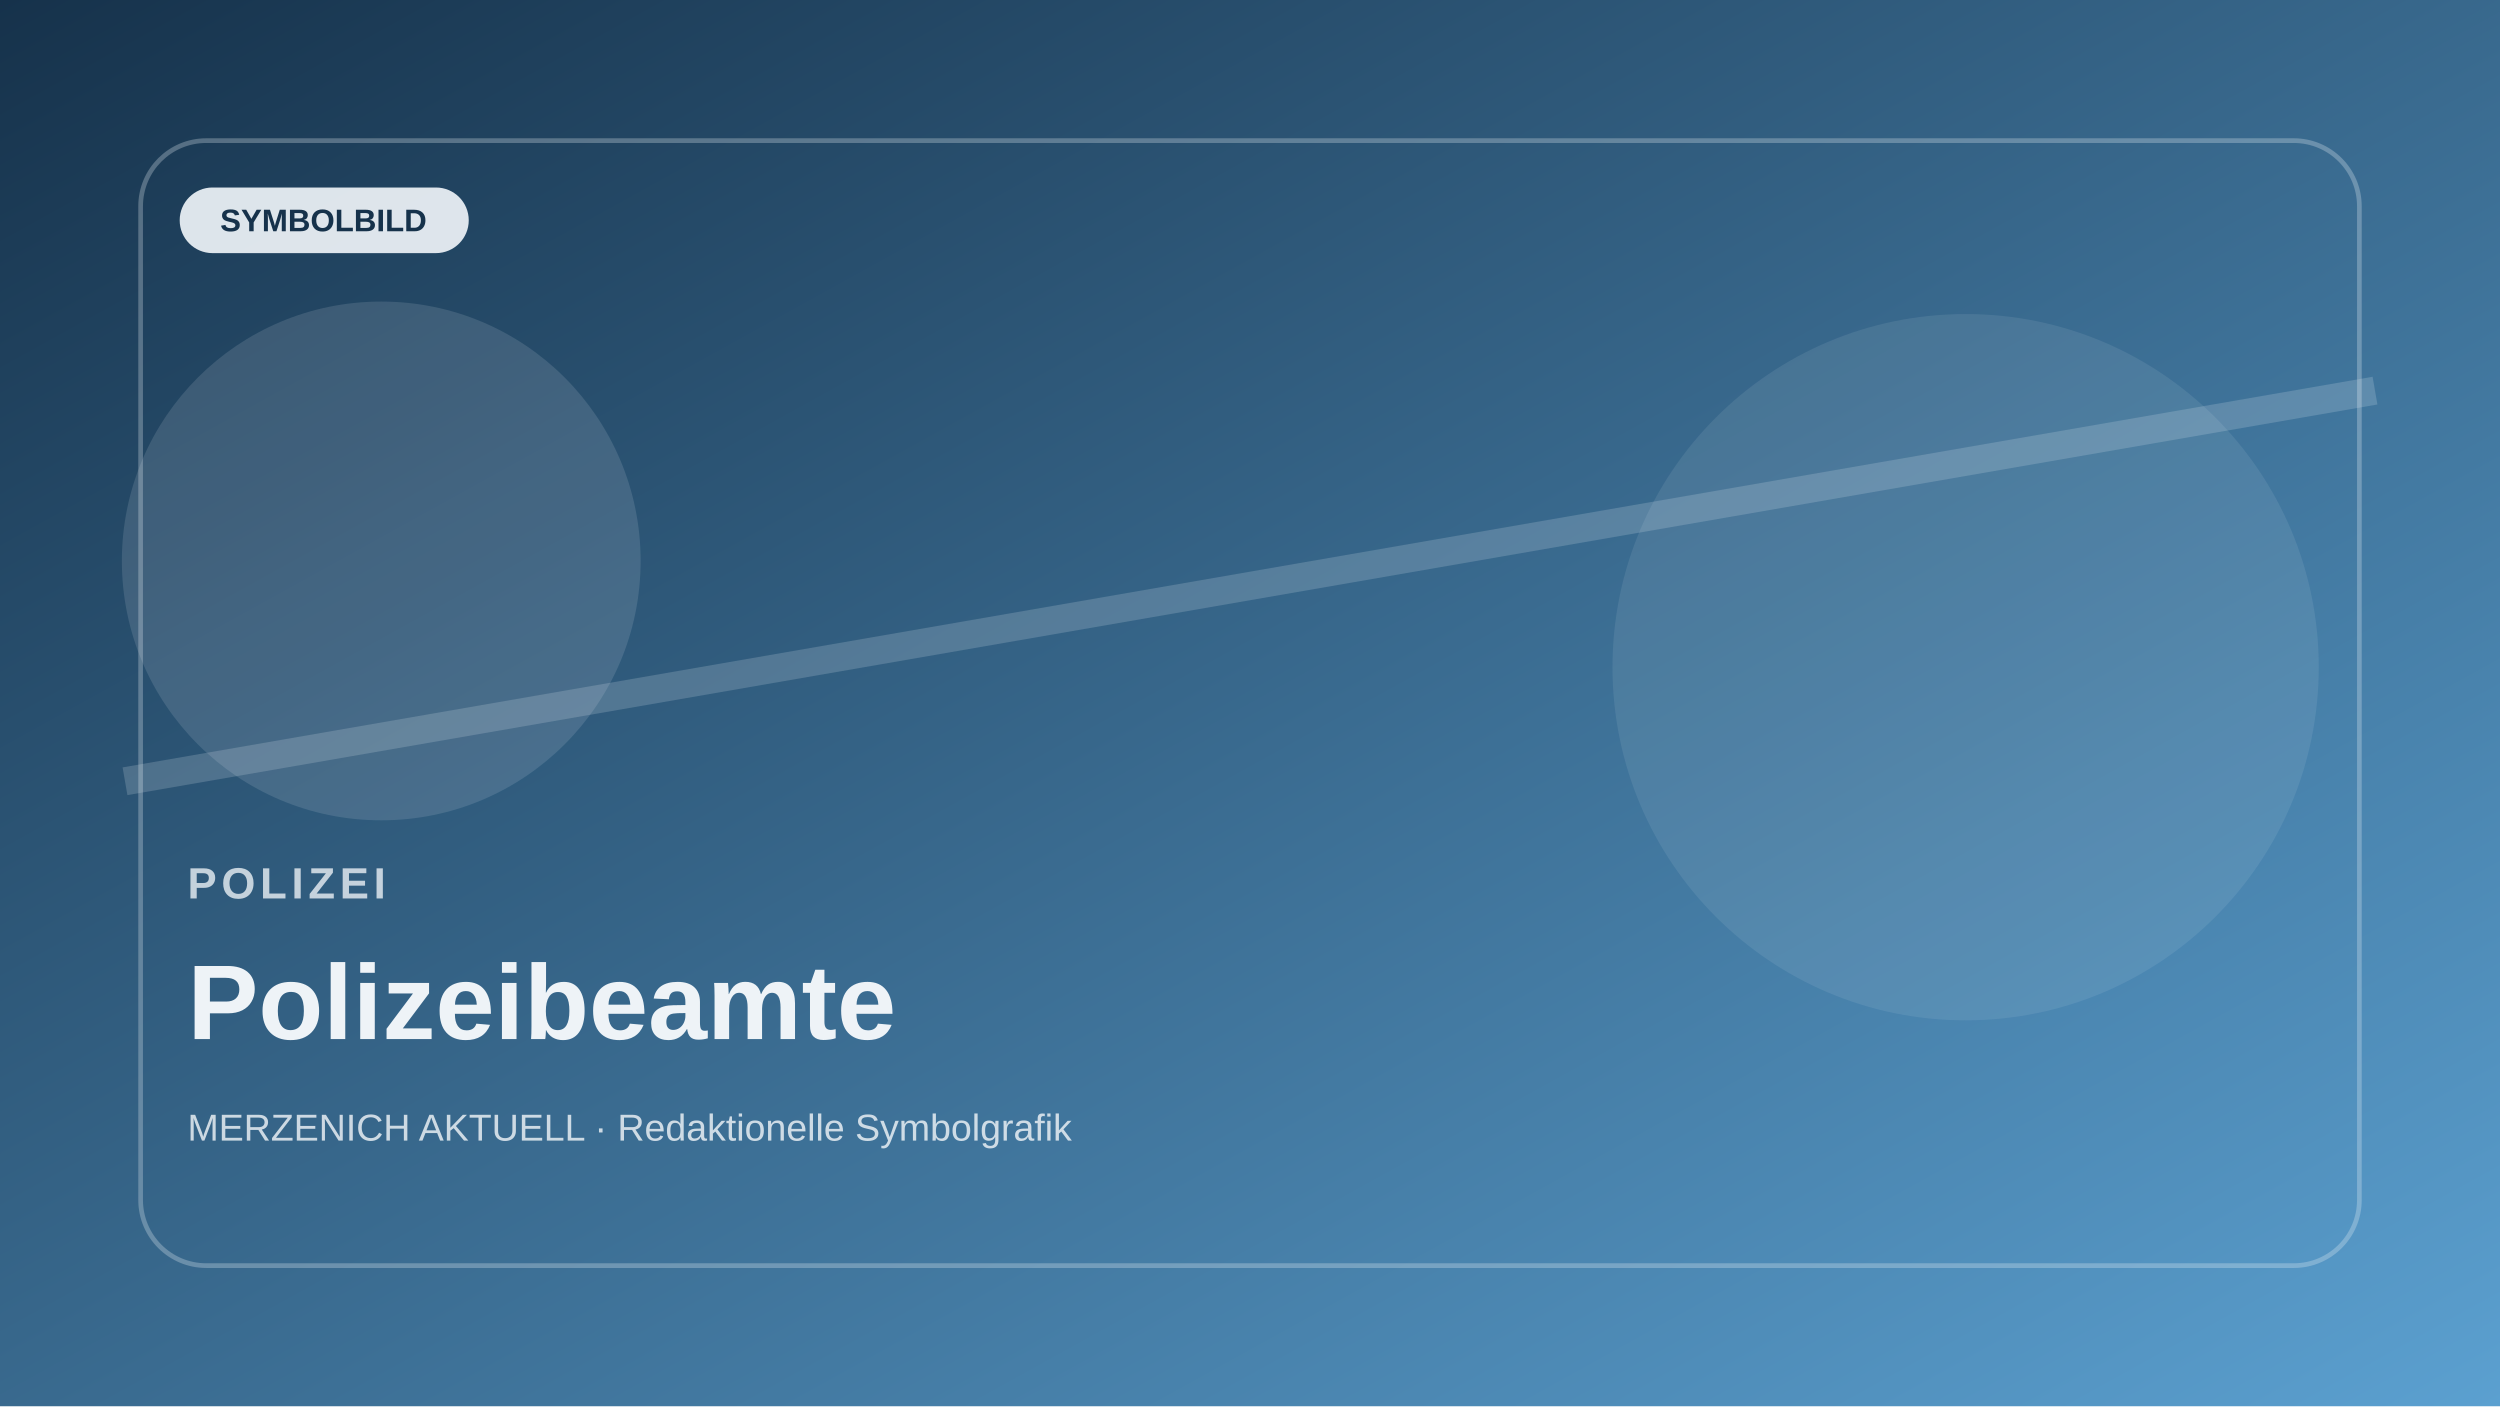
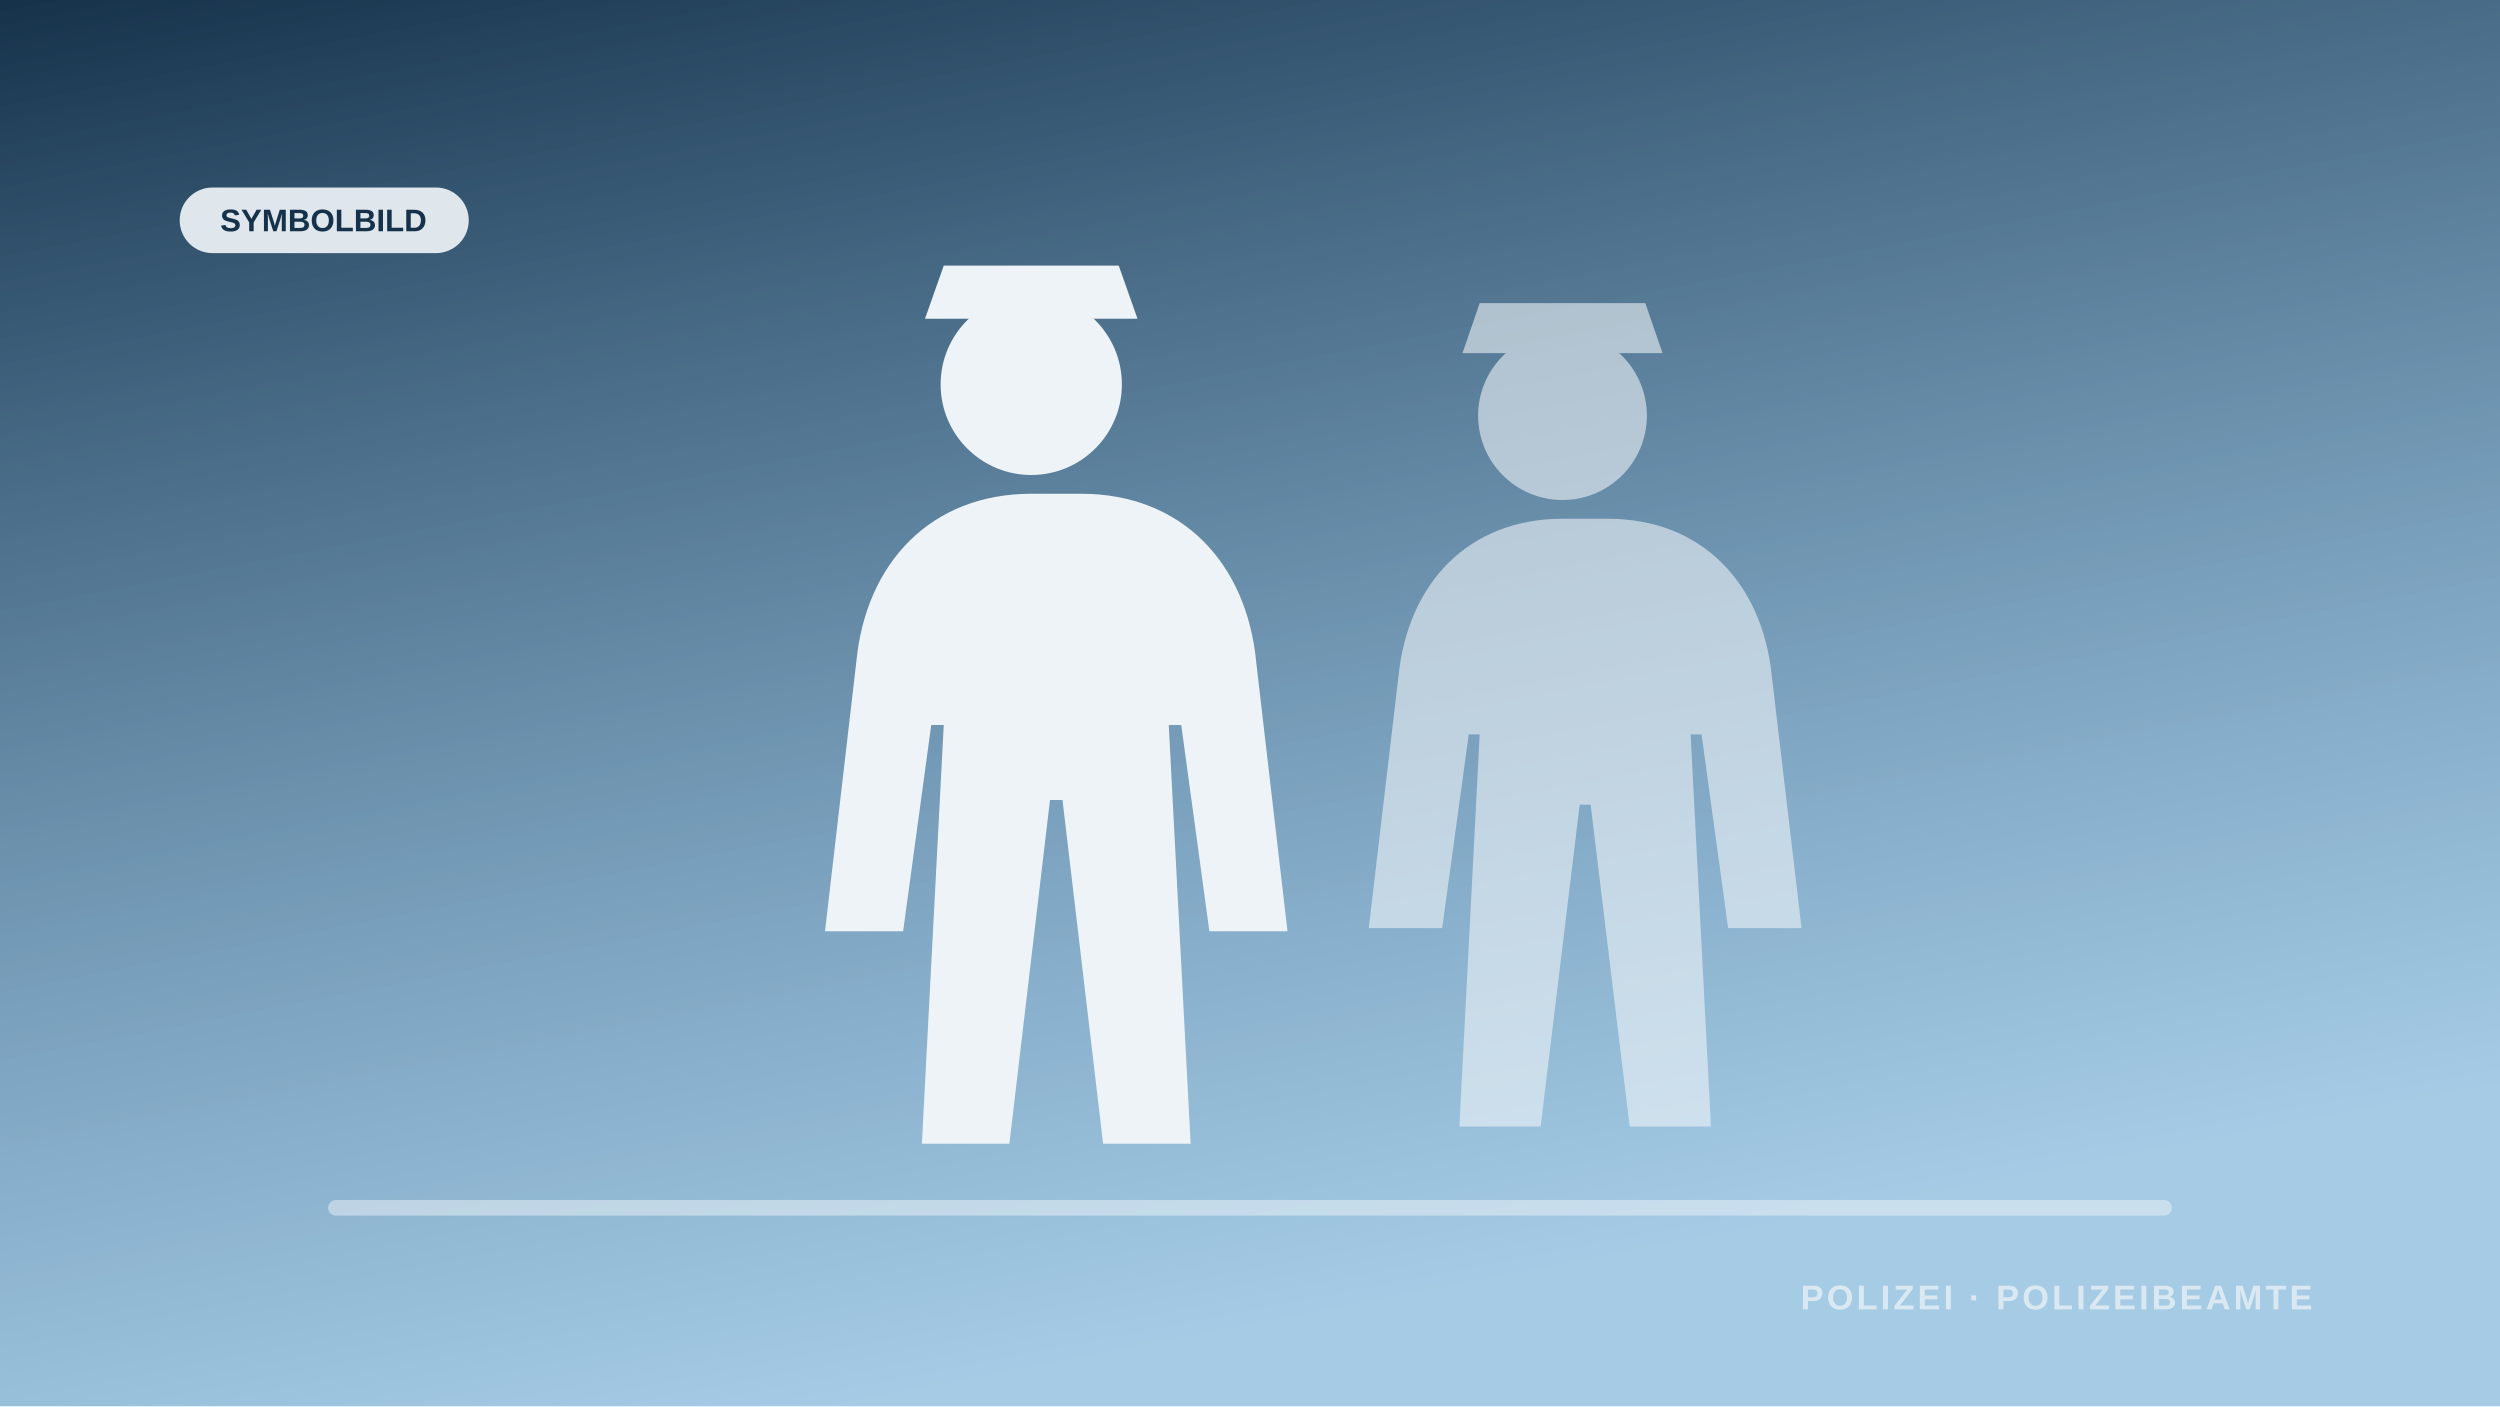
<svg xmlns="http://www.w3.org/2000/svg" viewBox="0 0 1600 900" width="1600" height="900" role="img" aria-labelledby="t d">
  <defs>
-     <linearGradient id="g" x1="0" y1="0" x2="1" y2="1">
+     <linearGradient id="g" x1="0" y1="0" x2=".35" y2="1">
      <stop stop-color="#16324b" />
-       <stop offset="1" stop-color="#5ba0d0" />
+       <stop offset="1" stop-color="#5ba0d0" stop-opacity=".55" />
    </linearGradient>
  </defs>
  <rect width="1600" height="900" fill="url(#g)" />
-   <circle cx="244" cy="359" r="166" fill="#eef3f7" opacity=".13" />
-   <circle cx="1258" cy="427" r="226" fill="#eef3f7" opacity=".09" />
-   <path d="M80 500 L1520 250" fill="none" stroke="#eef3f7" stroke-width="18" opacity=".18" />
-   <rect x="90" y="90" width="1420" height="720" rx="42" fill="none" stroke="#eef3f7" stroke-width="3" opacity=".28" />
+   <g transform="translate(0,-24)">
+     <g fill="#eef3f7">
+       <circle cx="660" cy="270" r="58" />
+       <path d="M660 340 c-64 0 -106 44 -112 108l-20 172h50l18-132h8l-14 268h56l26-220h8l26 220h56l-14-268h8l18 132h50l-20-172c-6-64-48-108-112-108z" />
+       <path d="M592 228 h136 l-12-34 h-112z" />
+     </g>
+     <g fill="#eef3f7" opacity=".6">
+       <circle cx="1000" cy="290" r="54" />
+       <path d="M1000 356 c-60 0 -99 41 -105 101l-19 161h47l17-124h7l-13 251h52l25-206h7l25 206h52l-13-251h7l17 124h47l-19-161c-6-60-45-101-105-101z" />
+       <path d="M936 250 h128 l-11-32 h-106z" />
+     </g>
+     <rect x="210" y="792" width="1180" height="10" rx="5" fill="#eef3f7" opacity=".5" />
+   </g>
  <rect x="115" y="120" width="185" height="42" rx="21" fill="#eef3f7" opacity=".92" />
  <text x="207" y="148" text-anchor="middle" font-family="Arial,sans-serif" font-size="20" font-weight="700" fill="#16324b">SYMBOLBILD</text>
-   <text x="120" y="575" font-family="Arial,sans-serif" font-size="28" font-weight="700" letter-spacing="3" fill="#eef3f7" opacity=".78">POLIZEI</text>
-   <text x="120" y="665" font-family="Arial,sans-serif" font-size="68" font-weight="800" fill="#eef3f7">Polizeibeamte</text>
-   <text x="120" y="730" font-family="Arial,sans-serif" font-size="24" fill="#eef3f7" opacity=".82">MERZENICH AKTUELL · Redaktionelle Symbolgrafik</text>
+   <text x="1480" y="838" text-anchor="end" font-family="Arial,sans-serif" font-size="22" font-weight="700" letter-spacing="2" fill="#eef3f7" opacity=".72">POLIZEI · POLIZEIBEAMTE</text>
</svg>
